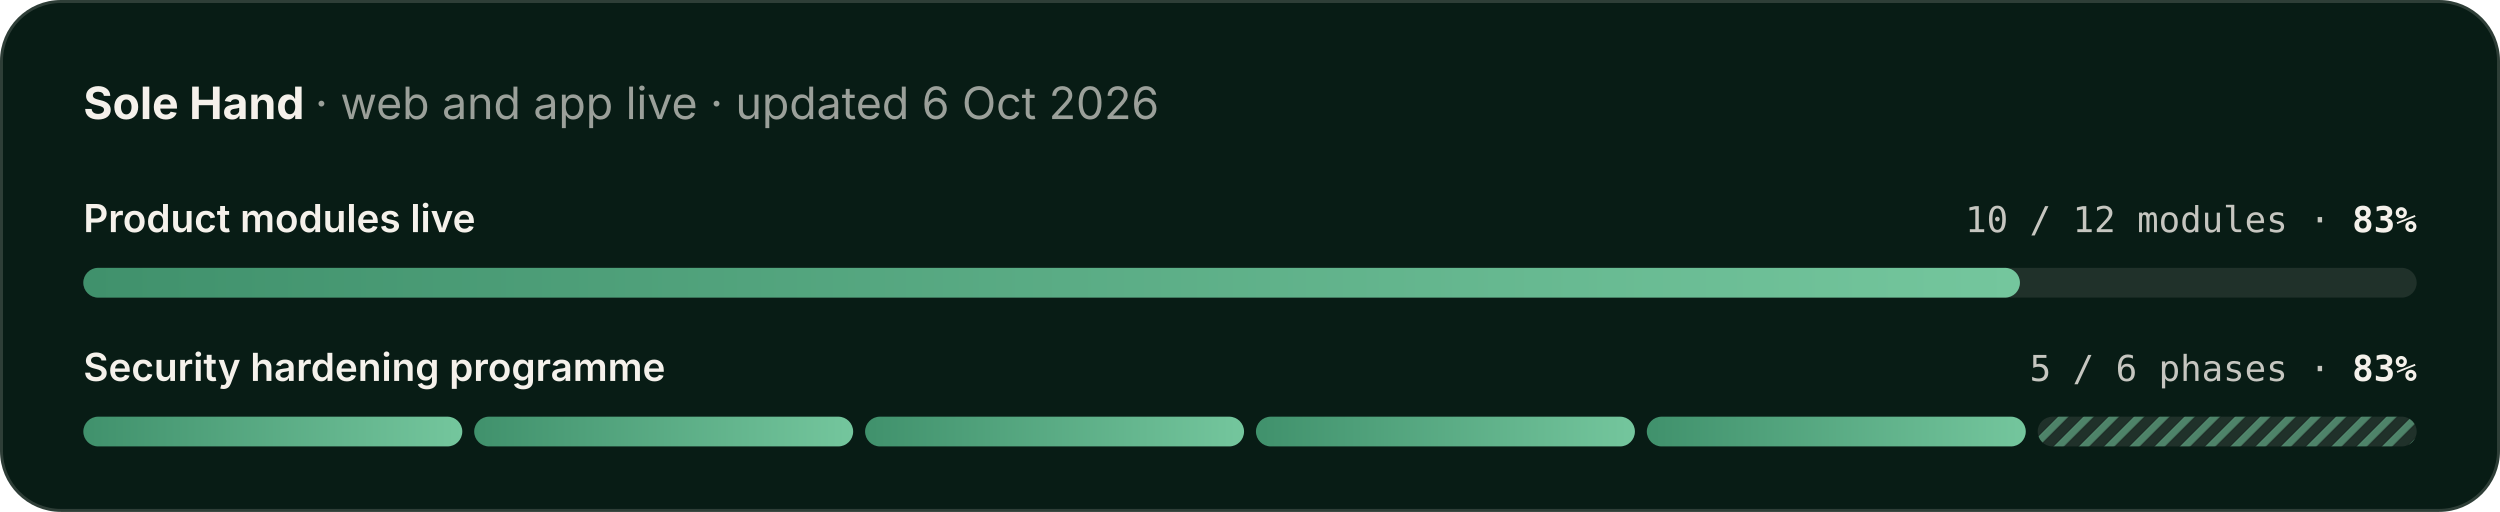
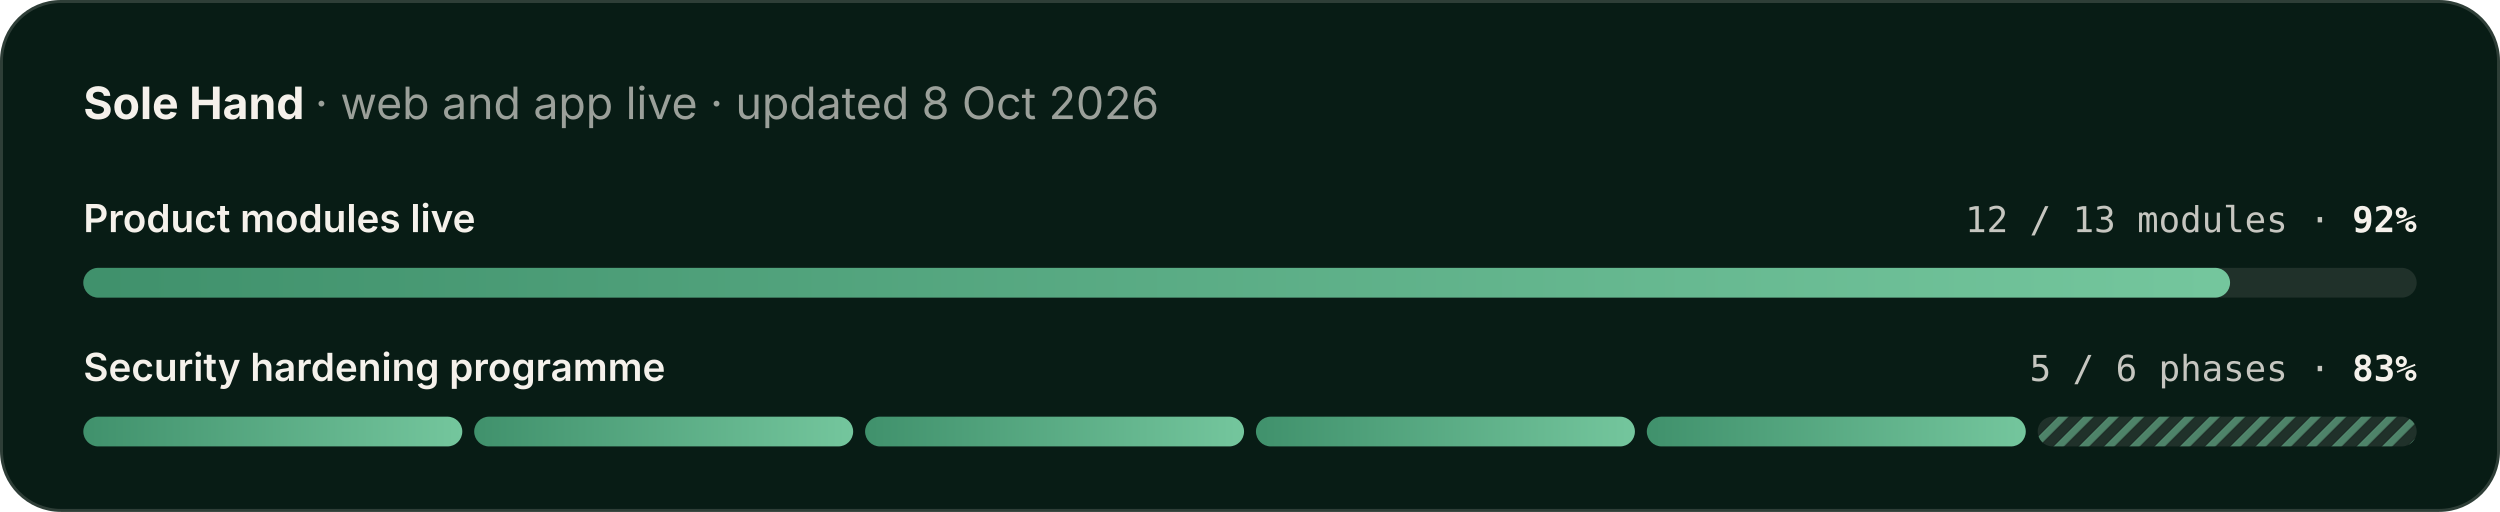
<svg xmlns="http://www.w3.org/2000/svg" width="840" height="172" viewBox="0 0 840 172" role="img" aria-label="Sole Hand build progress">
  <defs>
    <linearGradient id="gd" x1="0" x2="1" y1="0" y2="0">
      <stop offset="0" stop-color="#40916C" />
      <stop offset="1" stop-color="#74C69D" />
    </linearGradient>
    <pattern id="hd" width="6" height="6" patternUnits="userSpaceOnUse" patternTransform="rotate(45)">
      <rect width="6" height="6" fill="#20312A" />
      <rect width="2.4" height="6" fill="#74C69D" opacity=".55" />
    </pattern>
  </defs>
  <rect x="0.5" y="0.5" width="839" height="171" rx="20" fill="#081C15" stroke="#2E3E37" />
-   <text x="28" y="40" font-family="Inter, -apple-system, 'Segoe UI', Helvetica, Arial, sans-serif" font-size="15" font-weight="700" fill="#F5F1EB">Sole Hand <tspan font-weight="400" fill="#9BA09A">· web and app live · updated 6 Oct 2026</tspan>
+   <text x="28" y="40" font-family="Inter, -apple-system, 'Segoe UI', Helvetica, Arial, sans-serif" font-size="15" font-weight="700" fill="#F5F1EB">Sole Hand <tspan font-weight="400" fill="#9BA09A">· web and app live · updated 8 Oct 2026</tspan>
  </text>
  <text x="28" y="78" font-family="Inter, -apple-system, 'Segoe UI', Helvetica, Arial, sans-serif" font-size="13" font-weight="600" fill="#F5F1EB">Product modules live</text>
-   <text x="812" y="78" text-anchor="end" font-family="'JetBrains Mono', ui-monospace, SFMono-Regular, Consolas, monospace" font-size="12" fill="#C6C6C0">10 / 12 modules · <tspan font-weight="700" fill="#F5F1EB">83%</tspan>
+   <text x="812" y="78" text-anchor="end" font-family="'JetBrains Mono', ui-monospace, SFMono-Regular, Consolas, monospace" font-size="12" fill="#C6C6C0">12 / 13 modules · <tspan font-weight="700" fill="#F5F1EB">92%</tspan>
  </text>
  <rect x="28" y="90" width="784" height="10" rx="5" fill="#20312A" />
-   <rect x="28" y="90" width="650.7" height="10" rx="5" fill="url(#gd)" />
+   <rect x="28" y="90" width="721.3" height="10" rx="5" fill="url(#gd)" />
  <text x="28" y="128" font-family="Inter, -apple-system, 'Segoe UI', Helvetica, Arial, sans-serif" font-size="13" font-weight="600" fill="#F5F1EB">Security hardening programme</text>
  <text x="812" y="128" text-anchor="end" font-family="'JetBrains Mono', ui-monospace, SFMono-Regular, Consolas, monospace" font-size="12" fill="#C6C6C0">5 / 6 phases · <tspan font-weight="700" fill="#F5F1EB">83%</tspan>
  </text>
  <rect x="28.00" y="140" width="127.33" height="10" rx="5" fill="url(#gd)" />
  <rect x="159.33" y="140" width="127.33" height="10" rx="5" fill="url(#gd)" />
  <rect x="290.67" y="140" width="127.33" height="10" rx="5" fill="url(#gd)" />
  <rect x="422.00" y="140" width="127.33" height="10" rx="5" fill="url(#gd)" />
  <rect x="553.33" y="140" width="127.33" height="10" rx="5" fill="url(#gd)" />
  <rect x="684.67" y="140" width="127.33" height="10" rx="5" fill="url(#hd)" />
</svg>
